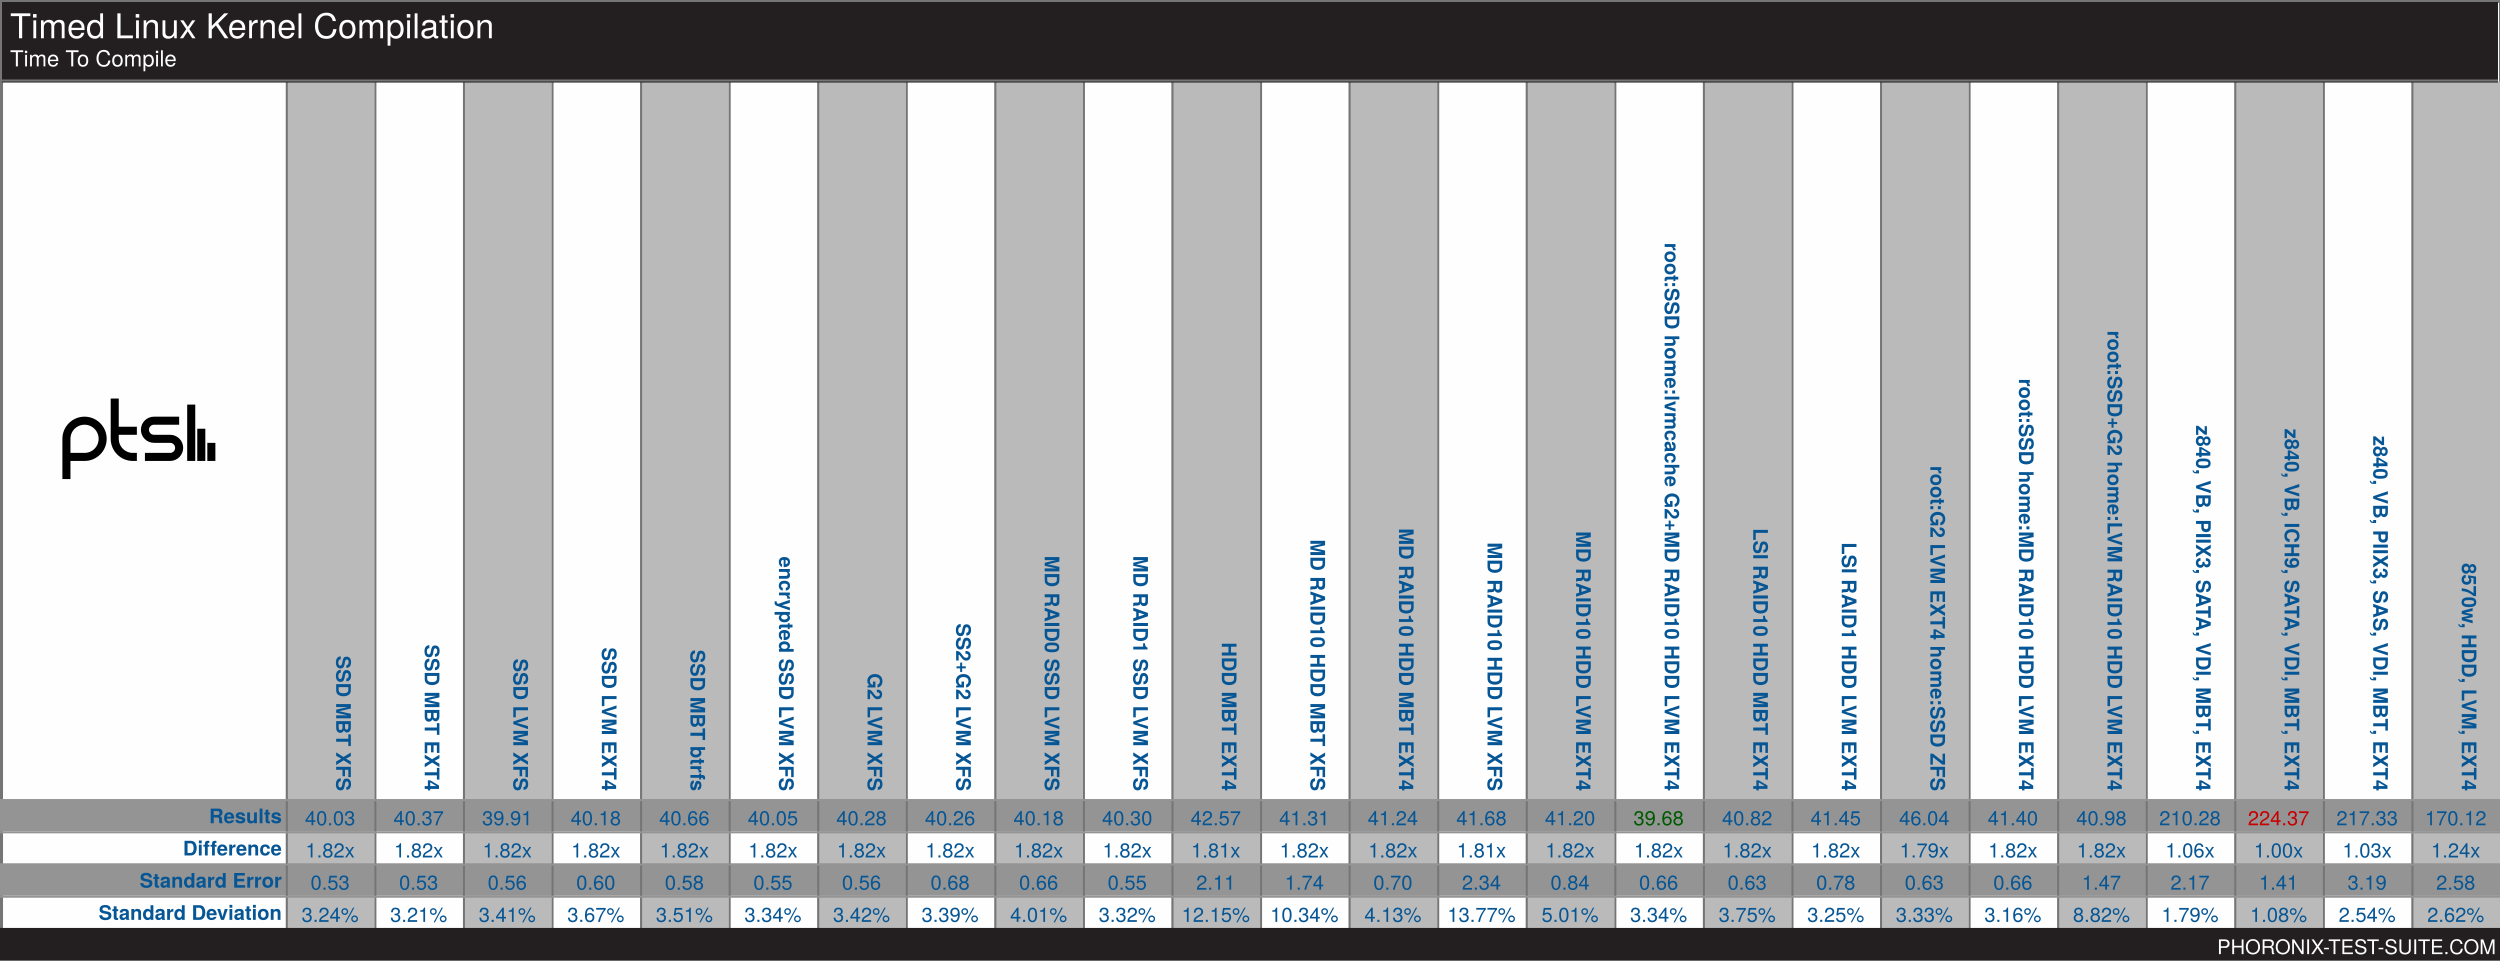
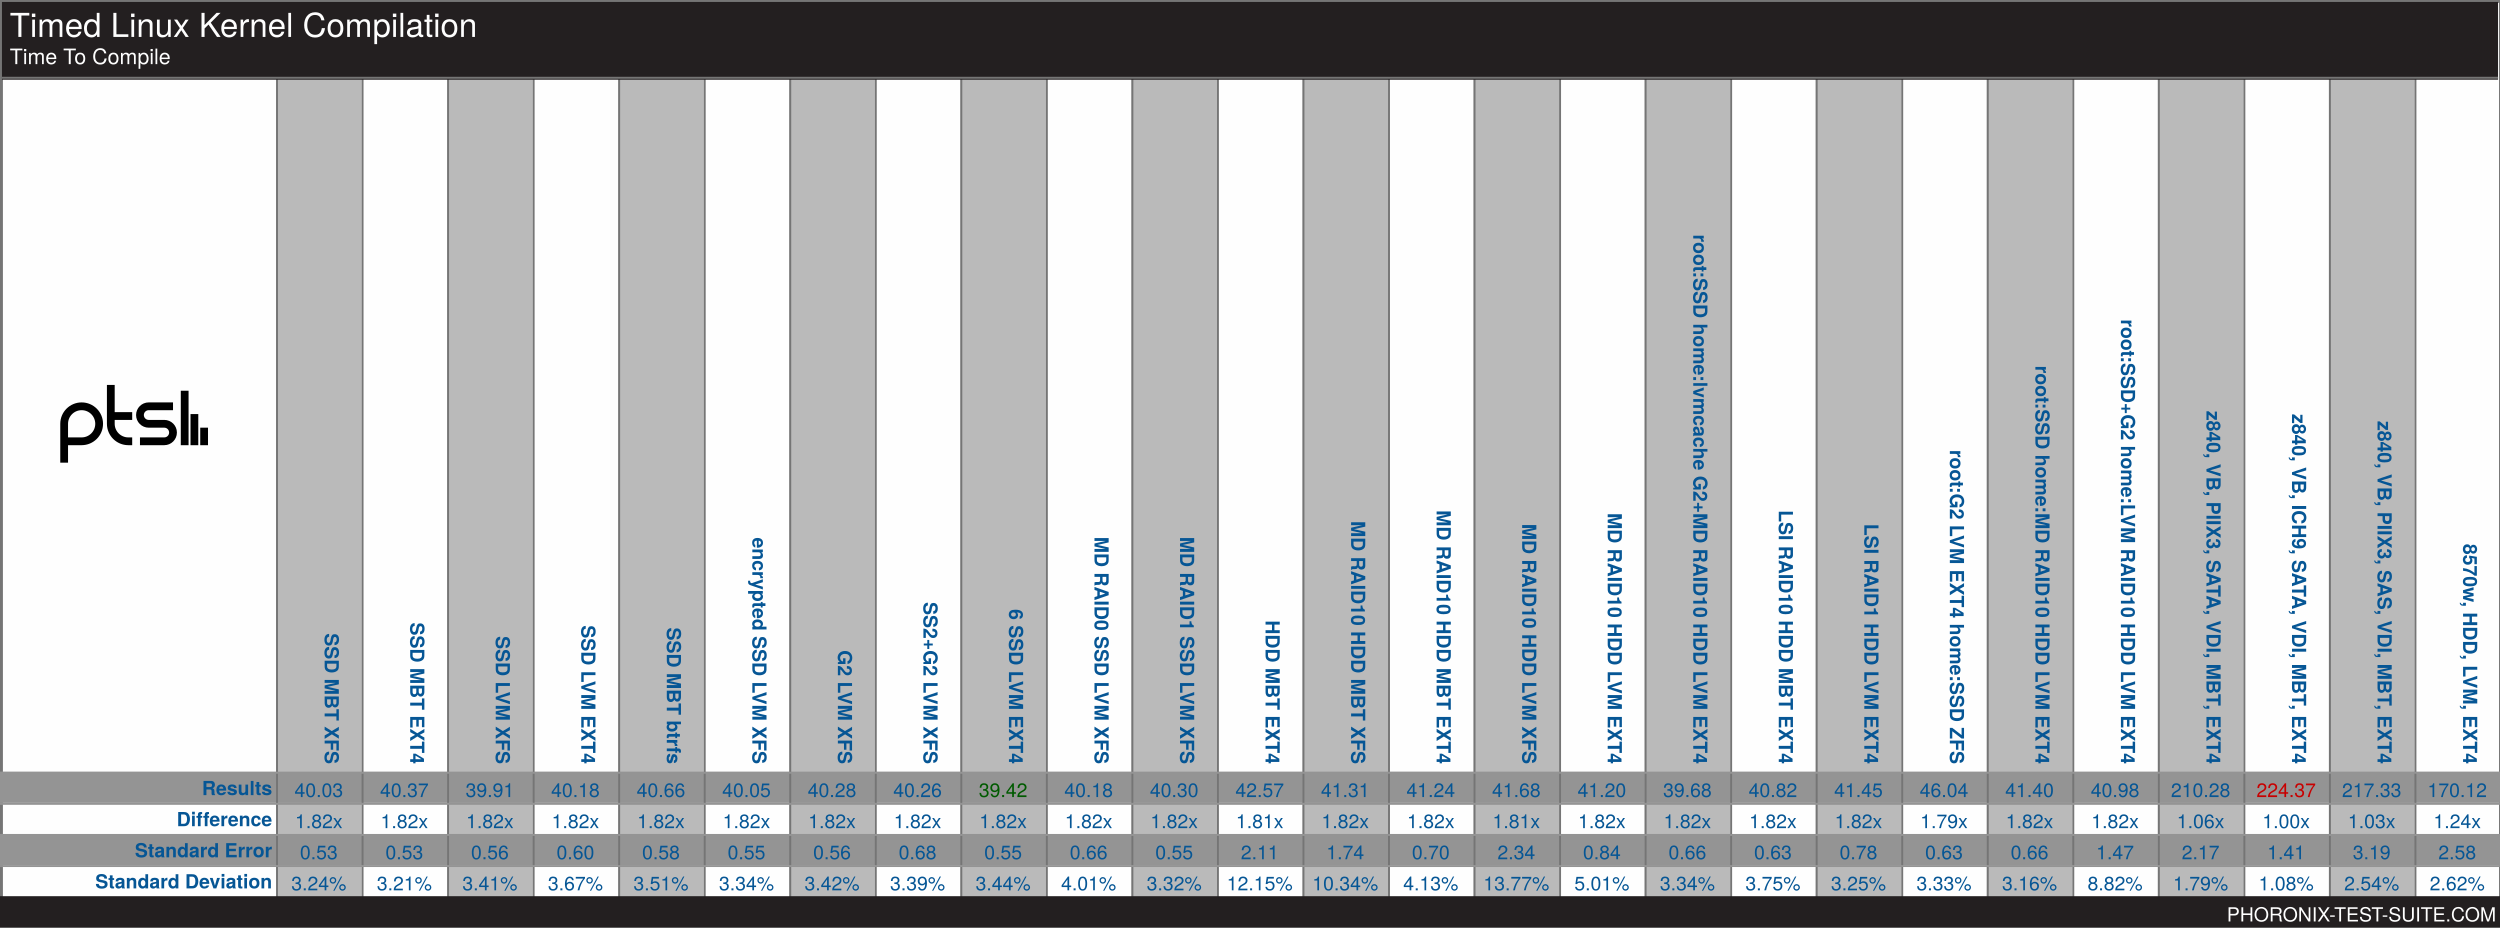
- <svg xmlns="http://www.w3.org/2000/svg" xmlns:xlink="http://www.w3.org/1999/xlink" version="1.1" font-family="sans-serif, droid-sans, helvetica, verdana, tahoma" viewbox="0 0 1242 477" width="1242" height="477" preserveAspectRatio="xMinYMin meet">
-   <rect x="0" y="0" width="1242" height="477" fill="#FEFEFE" stroke="#757575" stroke-width="2" />
-   <rect x="1" y="1" width="1241" height="476" fill="#FEFEFE" stroke="#757575" stroke-width="1" />
+ <svg xmlns="http://www.w3.org/2000/svg" xmlns:xlink="http://www.w3.org/1999/xlink" version="1.1" font-family="sans-serif, droid-sans, helvetica, verdana, tahoma" viewbox="0 0 1286 477" width="1286" height="477" preserveAspectRatio="xMinYMin meet">
+   <rect x="0" y="0" width="1286" height="477" fill="#FEFEFE" stroke="#757575" stroke-width="2" />
+   <rect x="1" y="1" width="1285" height="476" fill="#FEFEFE" stroke="#757575" stroke-width="1" />
  <path d="m74 22v9m-5-16v16m-5-28v28m-23-2h12.5c2.485 0 4.5-2.015 4.5-4.5s-2.015-4.5-4.5-4.5h-8c-2.485 0-4.5-2.015-4.5-4.5s2.015-4.5 4.5-4.5h12.5m-21 5h-11m11 13h-2c-4.971 0-9-4.029-9-9v-20m-24 40v-20c0-4.971 4.029-9 9-9 4.971 0 9 4.029 9 9s-4.029 9-9 9h-9" stroke="#000000" stroke-width="4" fill="none" transform="translate(31,198)" />
-   <line x1="142" y1="251" x2="1242" y2="251" stroke="#BABABA" stroke-width="421" stroke-dasharray="44,44" />
-   <line x1="621" y1="397" x2="621" y2="461" stroke="#949494" stroke-width="1242" stroke-dasharray="16,16" />
-   <line x1="142" y1="251" x2="1242" y2="251" stroke="#757575" stroke-width="421" stroke-dasharray="1,43" />
-   <rect x="1" y="1" width="1240" height="40" fill="#231f20" />
+   <line x1="142" y1="251" x2="1286" y2="251" stroke="#BABABA" stroke-width="421" stroke-dasharray="44,44" />
+   <line x1="643" y1="397" x2="643" y2="461" stroke="#949494" stroke-width="1286" stroke-dasharray="16,16" />
+   <line x1="142" y1="251" x2="1286" y2="251" stroke="#757575" stroke-width="421" stroke-dasharray="1,43" />
+   <rect x="1" y="1" width="1284" height="40" fill="#231f20" />
  <text x="5" y="19" font-size="17" fill="#FEFEFE" text-anchor="start">Timed Linux Kernel Compilation</text>
  <text x="5" y="33" font-size="11" fill="#FEFEFE" text-anchor="start">Time To Compile</text>
-   <line x1="1" y1="40" x2="1241" y2="40" stroke="#757575" stroke-width="1" />
+   <line x1="1" y1="40" x2="1285" y2="40" stroke="#757575" stroke-width="1" />
  <g font-size="10" font-weight="bold" text-anchor="end" fill="#065695">
    <text x="140" y="409" fill="#065695">Results</text>
    <text x="140" y="425" fill="#065695">Difference</text>
    <text x="140" y="441" fill="#065695">Standard Error</text>
    <text x="140" y="457" fill="#065695">Standard Deviation</text>
  </g>
  <g font-size="10" fill="#065695" font-weight="bold" text-anchor="end">
    <text x="167" y="393" transform="rotate(90 167 393)">SSD MBT XFS</text>
    <text x="211" y="393" transform="rotate(90 211 393)">SSD MBT EXT4</text>
    <text x="255" y="393" transform="rotate(90 255 393)">SSD LVM XFS</text>
    <text x="299" y="393" transform="rotate(90 299 393)">SSD LVM EXT4</text>
    <text x="343" y="393" transform="rotate(90 343 393)">SSD MBT btrfs</text>
    <text x="387" y="393" transform="rotate(90 387 393)">encrypted SSD LVM XFS</text>
    <text x="431" y="393" transform="rotate(90 431 393)">G2 LVM XFS</text>
    <text x="475" y="393" transform="rotate(90 475 393)">SS2+G2 LVM XFS</text>
-     <text x="519" y="393" transform="rotate(90 519 393)">MD RAID0 SSD LVM XFS</text>
-     <text x="563" y="393" transform="rotate(90 563 393)">MD RAID1 SSD LVM XFS</text>
-     <text x="607" y="393" transform="rotate(90 607 393)">HDD MBT EXT4</text>
-     <text x="651" y="393" transform="rotate(90 651 393)">MD RAID10 HDD MBT XFS</text>
-     <text x="695" y="393" transform="rotate(90 695 393)">MD RAID10 HDD MBT EXT4</text>
-     <text x="739" y="393" transform="rotate(90 739 393)">MD RAID10 HDD LVM XFS</text>
-     <text x="783" y="393" transform="rotate(90 783 393)">MD RAID10 HDD LVM EXT4</text>
-     <text x="827" y="393" transform="rotate(90 827 393)">root:SSD home:lvmcache G2+MD RAID10 HDD LVM EXT4</text>
-     <text x="871" y="393" transform="rotate(90 871 393)">LSI RAID10 HDD MBT EXT4</text>
-     <text x="915" y="393" transform="rotate(90 915 393)">LSI RAID1 HDD LVM EXT4</text>
-     <text x="959" y="393" transform="rotate(90 959 393)">root:G2 LVM EXT4 home:SSD ZFS</text>
-     <text x="1003" y="393" transform="rotate(90 1003 393)">root:SSD home:MD RAID10 HDD LVM EXT4</text>
-     <text x="1047" y="393" transform="rotate(90 1047 393)">root:SSD+G2 home:LVM RAID10 HDD LVM EXT4</text>
-     <text x="1091" y="393" transform="rotate(90 1091 393)">z840, VB, PIIX3, SATA, VDI, MBT, EXT4</text>
-     <text x="1135" y="393" transform="rotate(90 1135 393)">z840, VB, ICH9, SATA, VDI, MBT, EXT4</text>
-     <text x="1179" y="393" transform="rotate(90 1179 393)">z840, VB, PIIX3, SAS, VDI, MBT, EXT4</text>
-     <text x="1223" y="393" transform="rotate(90 1223 393)">8570w, HDD, LVM, EXT4</text>
+     <text x="519" y="393" transform="rotate(90 519 393)">6 SSD LVM EXT4</text>
+     <text x="563" y="393" transform="rotate(90 563 393)">MD RAID0 SSD LVM XFS</text>
+     <text x="607" y="393" transform="rotate(90 607 393)">MD RAID1 SSD LVM XFS</text>
+     <text x="651" y="393" transform="rotate(90 651 393)">HDD MBT EXT4</text>
+     <text x="695" y="393" transform="rotate(90 695 393)">MD RAID10 HDD MBT XFS</text>
+     <text x="739" y="393" transform="rotate(90 739 393)">MD RAID10 HDD MBT EXT4</text>
+     <text x="783" y="393" transform="rotate(90 783 393)">MD RAID10 HDD LVM XFS</text>
+     <text x="827" y="393" transform="rotate(90 827 393)">MD RAID10 HDD LVM EXT4</text>
+     <text x="871" y="393" transform="rotate(90 871 393)">root:SSD home:lvmcache G2+MD RAID10 HDD LVM EXT4</text>
+     <text x="915" y="393" transform="rotate(90 915 393)">LSI RAID10 HDD MBT EXT4</text>
+     <text x="959" y="393" transform="rotate(90 959 393)">LSI RAID1 HDD LVM EXT4</text>
+     <text x="1003" y="393" transform="rotate(90 1003 393)">root:G2 LVM EXT4 home:SSD ZFS</text>
+     <text x="1047" y="393" transform="rotate(90 1047 393)">root:SSD home:MD RAID10 HDD LVM EXT4</text>
+     <text x="1091" y="393" transform="rotate(90 1091 393)">root:SSD+G2 home:LVM RAID10 HDD LVM EXT4</text>
+     <text x="1135" y="393" transform="rotate(90 1135 393)">z840, VB, PIIX3, SATA, VDI, MBT, EXT4</text>
+     <text x="1179" y="393" transform="rotate(90 1179 393)">z840, VB, ICH9, SATA, VDI, MBT, EXT4</text>
+     <text x="1223" y="393" transform="rotate(90 1223 393)">z840, VB, PIIX3, SAS, VDI, MBT, EXT4</text>
+     <text x="1267" y="393" transform="rotate(90 1267 393)">8570w, HDD, LVM, EXT4</text>
  </g>
  <g />
  <g text-anchor="middle" font-size="10">
    <text x="164" y="410" fill="#065695" xlink:title="STD Dev: 3.24%;  STD Error: 0.53">40.03</text>
    <text x="164" y="426" fill="#065695">1.82x</text>
    <text x="164" y="442" fill="#065695">0.53</text>
    <text x="164" y="458" fill="#065695">3.24%</text>
    <text x="208" y="410" fill="#065695" xlink:title="STD Dev: 3.21%;  STD Error: 0.53">40.37</text>
    <text x="208" y="426" fill="#065695">1.82x</text>
    <text x="208" y="442" fill="#065695">0.53</text>
    <text x="208" y="458" fill="#065695">3.21%</text>
    <text x="252" y="410" fill="#065695" xlink:title="STD Dev: 3.41%;  STD Error: 0.56">39.91</text>
    <text x="252" y="426" fill="#065695">1.82x</text>
    <text x="252" y="442" fill="#065695">0.56</text>
    <text x="252" y="458" fill="#065695">3.41%</text>
    <text x="296" y="410" fill="#065695" xlink:title="STD Dev: 3.67%;  STD Error: 0.60">40.18</text>
    <text x="296" y="426" fill="#065695">1.82x</text>
    <text x="296" y="442" fill="#065695">0.60</text>
    <text x="296" y="458" fill="#065695">3.67%</text>
    <text x="340" y="410" fill="#065695" xlink:title="STD Dev: 3.51%;  STD Error: 0.58">40.66</text>
    <text x="340" y="426" fill="#065695">1.82x</text>
    <text x="340" y="442" fill="#065695">0.58</text>
    <text x="340" y="458" fill="#065695">3.51%</text>
    <text x="384" y="410" fill="#065695" xlink:title="STD Dev: 3.34%;  STD Error: 0.55">40.05</text>
    <text x="384" y="426" fill="#065695">1.82x</text>
    <text x="384" y="442" fill="#065695">0.55</text>
    <text x="384" y="458" fill="#065695">3.34%</text>
    <text x="428" y="410" fill="#065695" xlink:title="STD Dev: 3.42%;  STD Error: 0.56">40.28</text>
    <text x="428" y="426" fill="#065695">1.82x</text>
    <text x="428" y="442" fill="#065695">0.56</text>
    <text x="428" y="458" fill="#065695">3.42%</text>
    <text x="472" y="410" fill="#065695" xlink:title="STD Dev: 3.39%;  STD Error: 0.68">40.26</text>
    <text x="472" y="426" fill="#065695">1.82x</text>
    <text x="472" y="442" fill="#065695">0.68</text>
    <text x="472" y="458" fill="#065695">3.39%</text>
-     <text x="516" y="410" fill="#065695" xlink:title="STD Dev: 4.01%;  STD Error: 0.66">40.18</text>
+     <text x="516" y="410" fill="#005a00" xlink:title="STD Dev: 3.44%;  STD Error: 0.55">39.42</text>
    <text x="516" y="426" fill="#065695">1.82x</text>
-     <text x="516" y="442" fill="#065695">0.66</text>
-     <text x="516" y="458" fill="#065695">4.01%</text>
-     <text x="560" y="410" fill="#065695" xlink:title="STD Dev: 3.32%;  STD Error: 0.55">40.30</text>
+     <text x="516" y="442" fill="#065695">0.55</text>
+     <text x="516" y="458" fill="#065695">3.44%</text>
+     <text x="560" y="410" fill="#065695" xlink:title="STD Dev: 4.01%;  STD Error: 0.66">40.18</text>
    <text x="560" y="426" fill="#065695">1.82x</text>
-     <text x="560" y="442" fill="#065695">0.55</text>
-     <text x="560" y="458" fill="#065695">3.32%</text>
-     <text x="604" y="410" fill="#065695" xlink:title="STD Dev: 12.15%;  STD Error: 2.11">42.57</text>
-     <text x="604" y="426" fill="#065695">1.81x</text>
-     <text x="604" y="442" fill="#065695">2.11</text>
-     <text x="604" y="458" fill="#065695">12.15%</text>
-     <text x="648" y="410" fill="#065695" xlink:title="STD Dev: 10.34%;  STD Error: 1.74">41.31</text>
-     <text x="648" y="426" fill="#065695">1.82x</text>
-     <text x="648" y="442" fill="#065695">1.74</text>
-     <text x="648" y="458" fill="#065695">10.34%</text>
-     <text x="692" y="410" fill="#065695" xlink:title="STD Dev: 4.13%;  STD Error: 0.70">41.24</text>
+     <text x="560" y="442" fill="#065695">0.66</text>
+     <text x="560" y="458" fill="#065695">4.01%</text>
+     <text x="604" y="410" fill="#065695" xlink:title="STD Dev: 3.32%;  STD Error: 0.55">40.30</text>
+     <text x="604" y="426" fill="#065695">1.82x</text>
+     <text x="604" y="442" fill="#065695">0.55</text>
+     <text x="604" y="458" fill="#065695">3.32%</text>
+     <text x="648" y="410" fill="#065695" xlink:title="STD Dev: 12.15%;  STD Error: 2.11">42.57</text>
+     <text x="648" y="426" fill="#065695">1.81x</text>
+     <text x="648" y="442" fill="#065695">2.11</text>
+     <text x="648" y="458" fill="#065695">12.15%</text>
+     <text x="692" y="410" fill="#065695" xlink:title="STD Dev: 10.34%;  STD Error: 1.74">41.31</text>
    <text x="692" y="426" fill="#065695">1.82x</text>
-     <text x="692" y="442" fill="#065695">0.70</text>
-     <text x="692" y="458" fill="#065695">4.13%</text>
-     <text x="736" y="410" fill="#065695" xlink:title="STD Dev: 13.77%;  STD Error: 2.34">41.68</text>
-     <text x="736" y="426" fill="#065695">1.81x</text>
-     <text x="736" y="442" fill="#065695">2.34</text>
-     <text x="736" y="458" fill="#065695">13.77%</text>
-     <text x="780" y="410" fill="#065695" xlink:title="STD Dev: 5.01%;  STD Error: 0.84">41.20</text>
-     <text x="780" y="426" fill="#065695">1.82x</text>
-     <text x="780" y="442" fill="#065695">0.84</text>
-     <text x="780" y="458" fill="#065695">5.01%</text>
-     <text x="824" y="410" fill="#005a00" xlink:title="STD Dev: 3.34%;  STD Error: 0.66">39.68</text>
+     <text x="692" y="442" fill="#065695">1.74</text>
+     <text x="692" y="458" fill="#065695">10.34%</text>
+     <text x="736" y="410" fill="#065695" xlink:title="STD Dev: 4.13%;  STD Error: 0.70">41.24</text>
+     <text x="736" y="426" fill="#065695">1.82x</text>
+     <text x="736" y="442" fill="#065695">0.70</text>
+     <text x="736" y="458" fill="#065695">4.13%</text>
+     <text x="780" y="410" fill="#065695" xlink:title="STD Dev: 13.77%;  STD Error: 2.34">41.68</text>
+     <text x="780" y="426" fill="#065695">1.81x</text>
+     <text x="780" y="442" fill="#065695">2.34</text>
+     <text x="780" y="458" fill="#065695">13.77%</text>
+     <text x="824" y="410" fill="#065695" xlink:title="STD Dev: 5.01%;  STD Error: 0.84">41.20</text>
    <text x="824" y="426" fill="#065695">1.82x</text>
-     <text x="824" y="442" fill="#065695">0.66</text>
-     <text x="824" y="458" fill="#065695">3.34%</text>
-     <text x="868" y="410" fill="#065695" xlink:title="STD Dev: 3.75%;  STD Error: 0.63">40.82</text>
+     <text x="824" y="442" fill="#065695">0.84</text>
+     <text x="824" y="458" fill="#065695">5.01%</text>
+     <text x="868" y="410" fill="#065695" xlink:title="STD Dev: 3.34%;  STD Error: 0.66">39.68</text>
    <text x="868" y="426" fill="#065695">1.82x</text>
-     <text x="868" y="442" fill="#065695">0.63</text>
-     <text x="868" y="458" fill="#065695">3.75%</text>
-     <text x="912" y="410" fill="#065695" xlink:title="STD Dev: 3.25%;  STD Error: 0.78">41.45</text>
+     <text x="868" y="442" fill="#065695">0.66</text>
+     <text x="868" y="458" fill="#065695">3.34%</text>
+     <text x="912" y="410" fill="#065695" xlink:title="STD Dev: 3.75%;  STD Error: 0.63">40.82</text>
    <text x="912" y="426" fill="#065695">1.82x</text>
-     <text x="912" y="442" fill="#065695">0.78</text>
-     <text x="912" y="458" fill="#065695">3.25%</text>
-     <text x="956" y="410" fill="#065695" xlink:title="STD Dev: 3.33%;  STD Error: 0.63">46.04</text>
-     <text x="956" y="426" fill="#065695">1.79x</text>
-     <text x="956" y="442" fill="#065695">0.63</text>
-     <text x="956" y="458" fill="#065695">3.33%</text>
-     <text x="1000" y="410" fill="#065695" xlink:title="STD Dev: 3.16%;  STD Error: 0.66">41.40</text>
-     <text x="1000" y="426" fill="#065695">1.82x</text>
-     <text x="1000" y="442" fill="#065695">0.66</text>
-     <text x="1000" y="458" fill="#065695">3.16%</text>
-     <text x="1044" y="410" fill="#065695" xlink:title="STD Dev: 8.82%;  STD Error: 1.47">40.98</text>
+     <text x="912" y="442" fill="#065695">0.63</text>
+     <text x="912" y="458" fill="#065695">3.75%</text>
+     <text x="956" y="410" fill="#065695" xlink:title="STD Dev: 3.25%;  STD Error: 0.78">41.45</text>
+     <text x="956" y="426" fill="#065695">1.82x</text>
+     <text x="956" y="442" fill="#065695">0.78</text>
+     <text x="956" y="458" fill="#065695">3.25%</text>
+     <text x="1000" y="410" fill="#065695" xlink:title="STD Dev: 3.33%;  STD Error: 0.63">46.04</text>
+     <text x="1000" y="426" fill="#065695">1.79x</text>
+     <text x="1000" y="442" fill="#065695">0.63</text>
+     <text x="1000" y="458" fill="#065695">3.33%</text>
+     <text x="1044" y="410" fill="#065695" xlink:title="STD Dev: 3.16%;  STD Error: 0.66">41.40</text>
    <text x="1044" y="426" fill="#065695">1.82x</text>
-     <text x="1044" y="442" fill="#065695">1.47</text>
-     <text x="1044" y="458" fill="#065695">8.82%</text>
-     <text x="1088" y="410" fill="#065695" xlink:title="STD Dev: 1.79%;  STD Error: 2.17">210.28</text>
-     <text x="1088" y="426" fill="#065695">1.06x</text>
-     <text x="1088" y="442" fill="#065695">2.17</text>
-     <text x="1088" y="458" fill="#065695">1.79%</text>
-     <text x="1132" y="410" fill="#C80000" xlink:title="STD Dev: 1.08%;  STD Error: 1.41">224.37</text>
-     <text x="1132" y="426" fill="#065695">1.00x</text>
-     <text x="1132" y="442" fill="#065695">1.41</text>
-     <text x="1132" y="458" fill="#065695">1.08%</text>
-     <text x="1176" y="410" fill="#065695" xlink:title="STD Dev: 2.54%;  STD Error: 3.19">217.33</text>
-     <text x="1176" y="426" fill="#065695">1.03x</text>
-     <text x="1176" y="442" fill="#065695">3.19</text>
-     <text x="1176" y="458" fill="#065695">2.54%</text>
-     <text x="1220" y="410" fill="#065695" xlink:title="STD Dev: 2.62%;  STD Error: 2.58">170.12</text>
-     <text x="1220" y="426" fill="#065695">1.24x</text>
-     <text x="1220" y="442" fill="#065695">2.58</text>
-     <text x="1220" y="458" fill="#065695">2.62%</text>
+     <text x="1044" y="442" fill="#065695">0.66</text>
+     <text x="1044" y="458" fill="#065695">3.16%</text>
+     <text x="1088" y="410" fill="#065695" xlink:title="STD Dev: 8.82%;  STD Error: 1.47">40.98</text>
+     <text x="1088" y="426" fill="#065695">1.82x</text>
+     <text x="1088" y="442" fill="#065695">1.47</text>
+     <text x="1088" y="458" fill="#065695">8.82%</text>
+     <text x="1132" y="410" fill="#065695" xlink:title="STD Dev: 1.79%;  STD Error: 2.17">210.28</text>
+     <text x="1132" y="426" fill="#065695">1.06x</text>
+     <text x="1132" y="442" fill="#065695">2.17</text>
+     <text x="1132" y="458" fill="#065695">1.79%</text>
+     <text x="1176" y="410" fill="#C80000" xlink:title="STD Dev: 1.08%;  STD Error: 1.41">224.37</text>
+     <text x="1176" y="426" fill="#065695">1.00x</text>
+     <text x="1176" y="442" fill="#065695">1.41</text>
+     <text x="1176" y="458" fill="#065695">1.08%</text>
+     <text x="1220" y="410" fill="#065695" xlink:title="STD Dev: 2.54%;  STD Error: 3.19">217.33</text>
+     <text x="1220" y="426" fill="#065695">1.03x</text>
+     <text x="1220" y="442" fill="#065695">3.19</text>
+     <text x="1220" y="458" fill="#065695">2.54%</text>
+     <text x="1264" y="410" fill="#065695" xlink:title="STD Dev: 2.62%;  STD Error: 2.58">170.12</text>
+     <text x="1264" y="426" fill="#065695">1.24x</text>
+     <text x="1264" y="442" fill="#065695">2.58</text>
+     <text x="1264" y="458" fill="#065695">2.62%</text>
  </g>
-   <line x1="621" y1="397" x2="621" y2="461" stroke="#949494" stroke-width="1242" stroke-dasharray="1,15" />
-   <rect x="0" y="461" width="1242" height="16" fill="#231f20" />
+   <line x1="643" y1="397" x2="643" y2="461" stroke="#949494" stroke-width="1286" stroke-dasharray="1,15" />
+   <rect x="0" y="461" width="1286" height="16" fill="#231f20" />
  <a xlink:href="http://www.phoronix-test-suite.com/" xlink:show="new">
-     <text x="1240" y="474" font-size="10" fill="#FFFFFF" text-anchor="end" xlink:show="new">PHORONIX-TEST-SUITE.COM</text>
+     <text x="1284" y="474" font-size="10" fill="#FFFFFF" text-anchor="end" xlink:show="new">PHORONIX-TEST-SUITE.COM</text>
  </a>
</svg>
